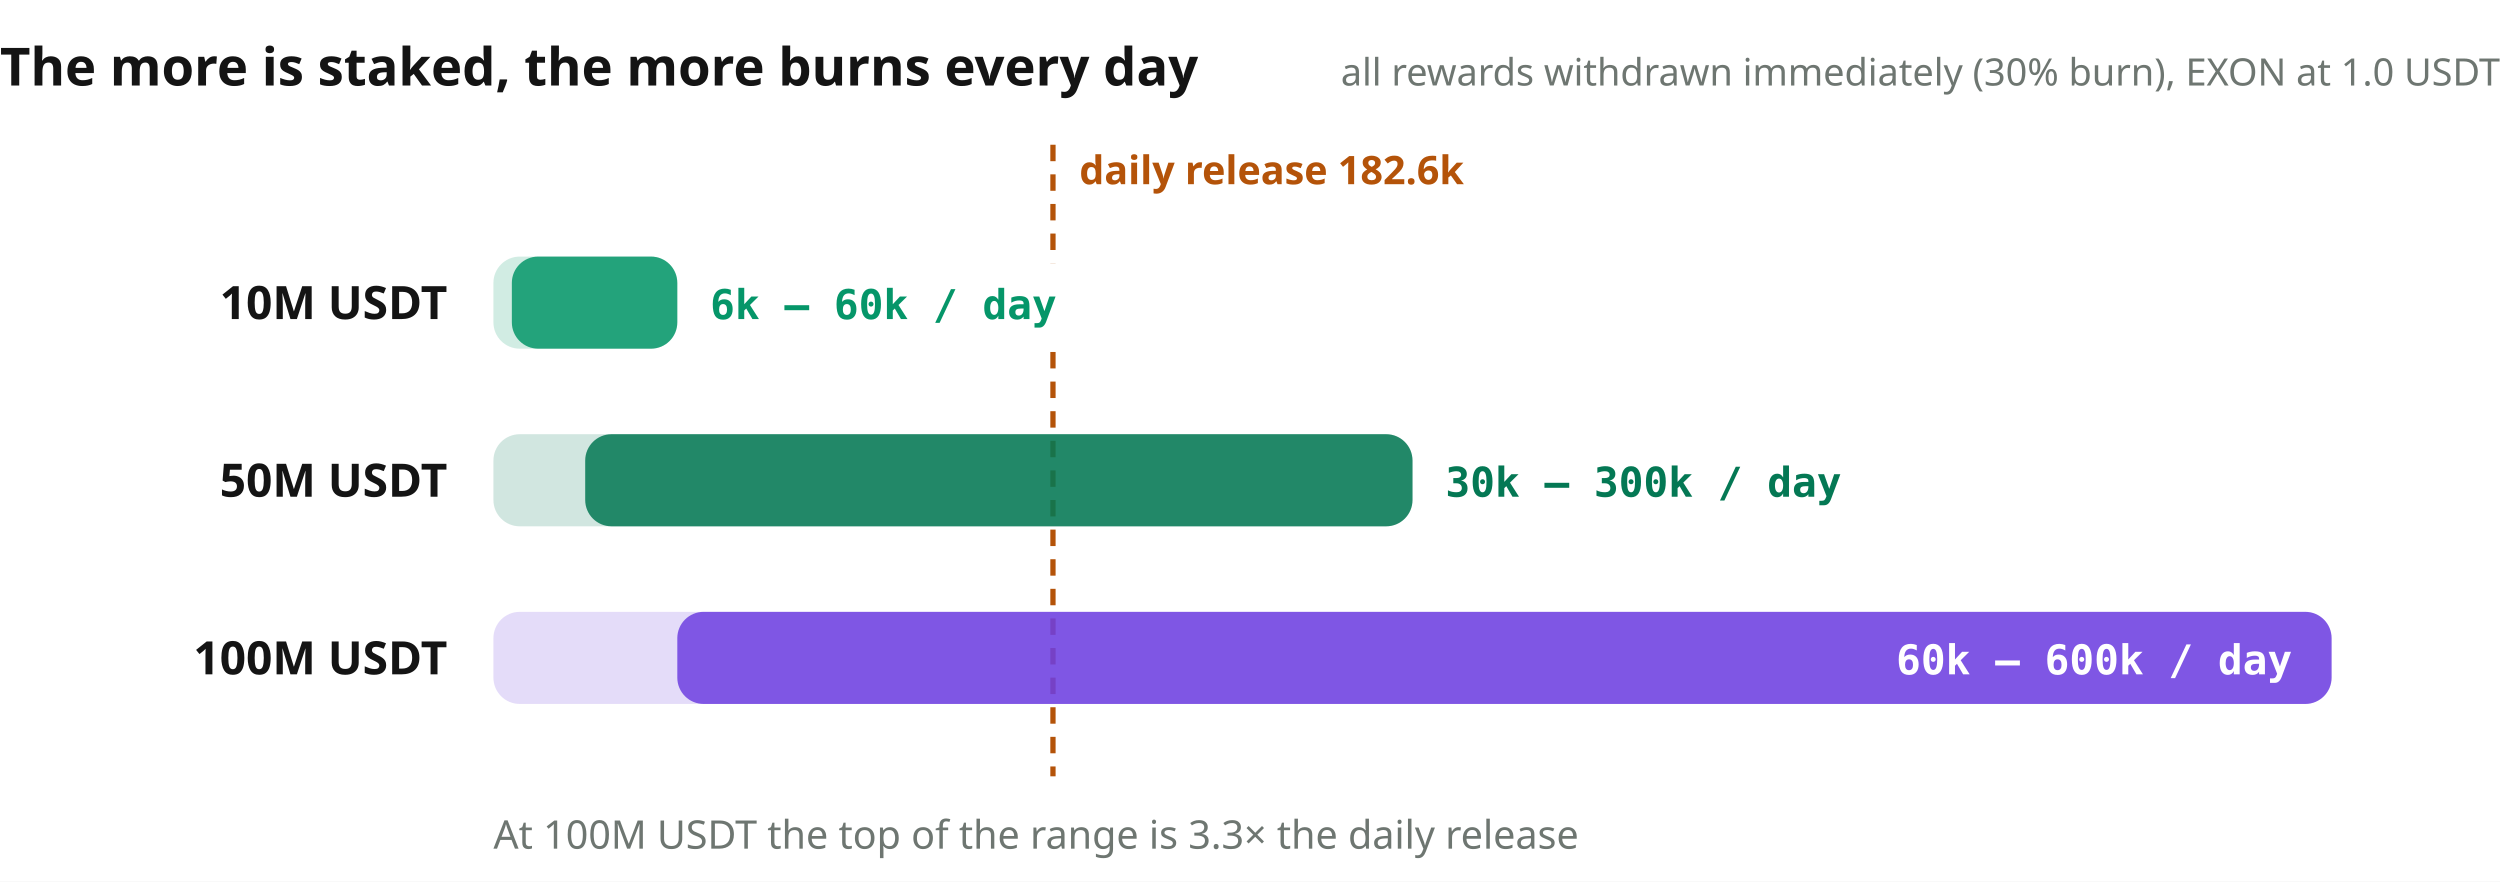
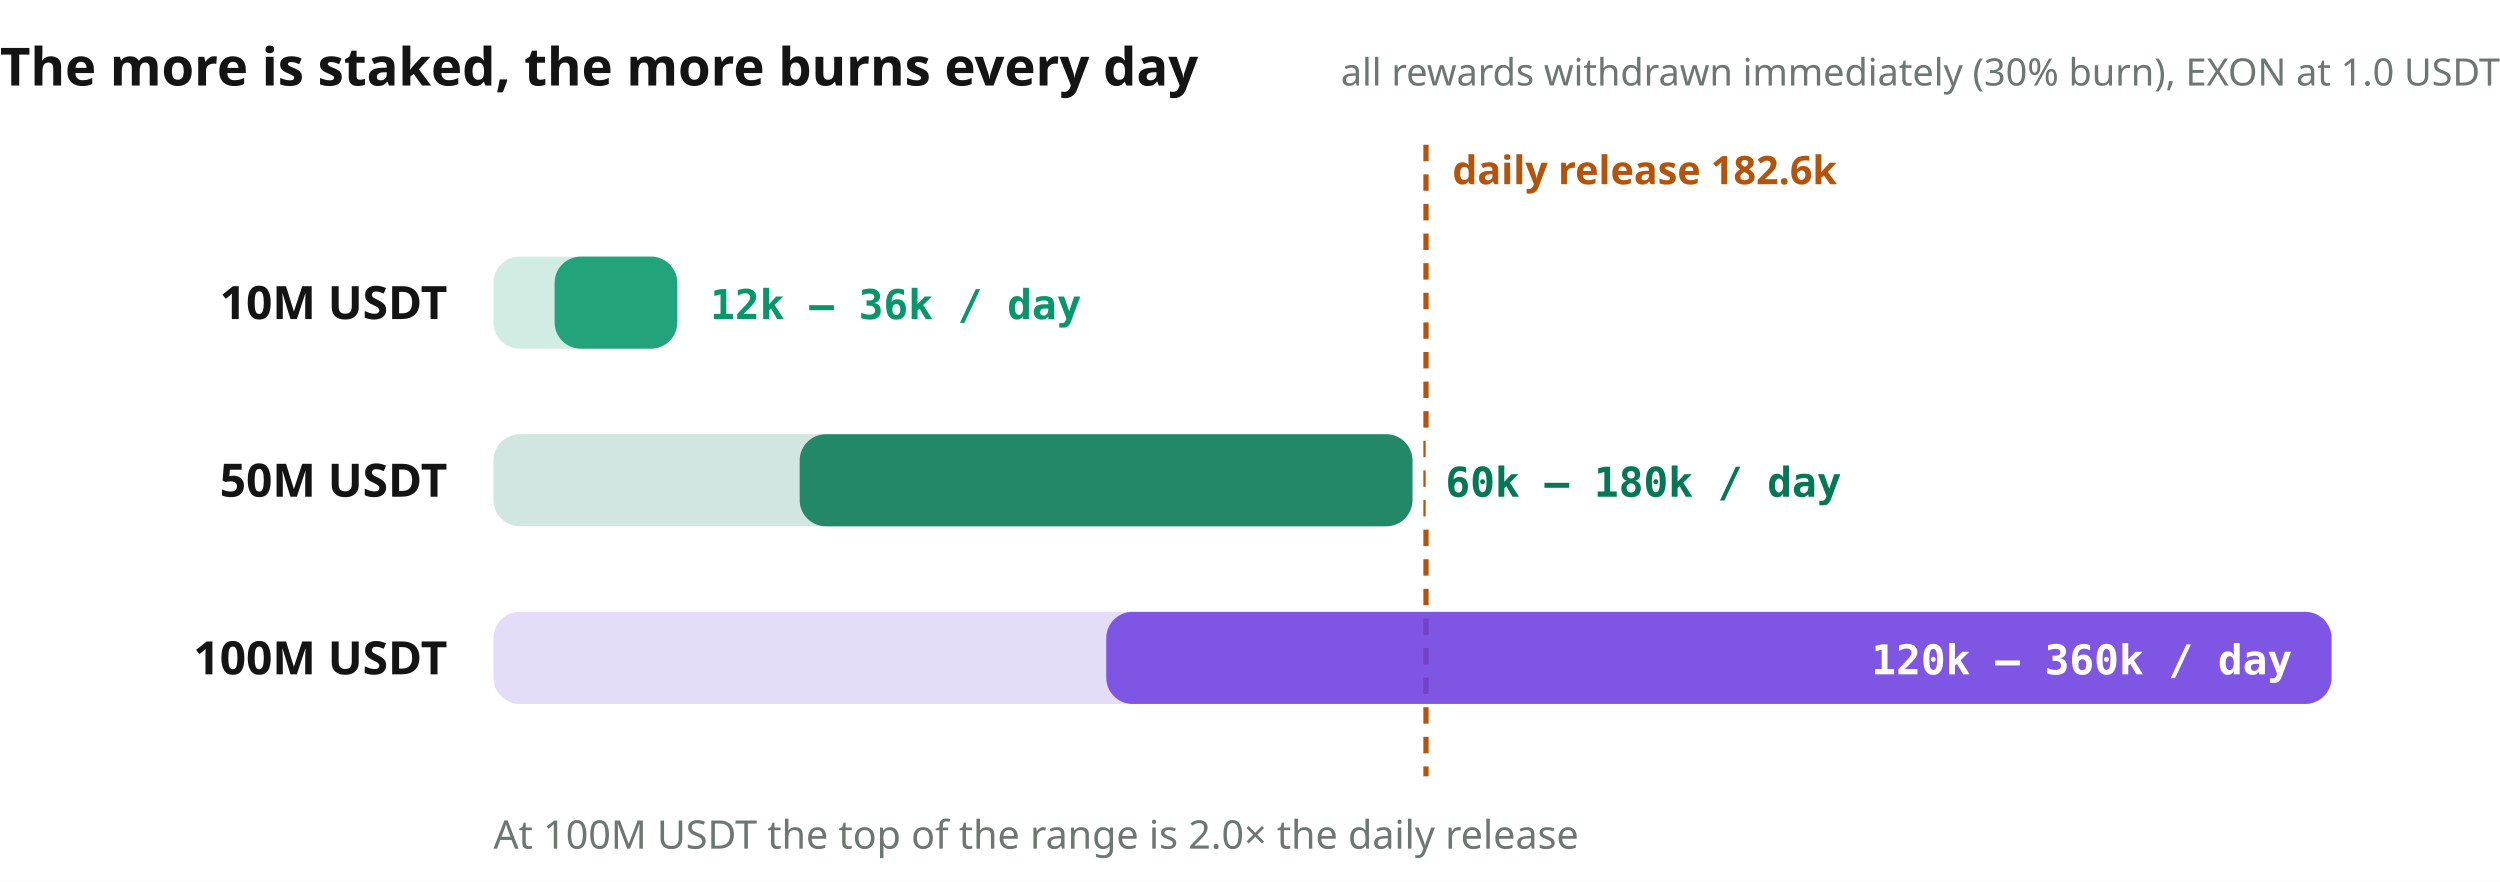
<svg xmlns="http://www.w3.org/2000/svg" viewBox="0 0 760 268" width="760" height="268" style="display:block;background:#FFFFFF">
  <rect width="760" height="268" fill="#FFFFFF" />
  <text x="0" y="26" font-size="16" fill="#141414" font-family="'PingFang SC','Hiragino Sans GB','Noto Sans SC',sans-serif" text-anchor="start" font-weight="700" letter-spacing="0">The more is staked, the more burns every day</text>
  <text x="760" y="26" font-size="11.5" fill="#6E7671" font-family="'PingFang SC','Hiragino Sans GB','Noto Sans SC',sans-serif" text-anchor="end" font-weight="400" letter-spacing="0">all rewards withdrawn immediately (30% burn), EXON at 1.0 USDT</text>
-   <line x1="320.1" y1="44" x2="320.1" y2="236" stroke="#B45309" stroke-width="1.6" stroke-dasharray="5 4" />
-   <text x="328.114" y="56" font-size="12" fill="#B45309" font-family="'PingFang SC','Hiragino Sans GB','Noto Sans SC',sans-serif" text-anchor="start" font-weight="700" letter-spacing="0">daily release 182.6k</text>
+   <line x1="433.5" y1="44" x2="433.5" y2="236" stroke="#B45309" stroke-width="1.6" stroke-dasharray="5 4" />
+   <text x="441.523" y="56" font-size="12" fill="#B45309" font-family="'PingFang SC','Hiragino Sans GB','Noto Sans SC',sans-serif" text-anchor="start" font-weight="700" letter-spacing="0">daily release 182.6k</text>
  <text x="136" y="97" font-size="14" fill="#141414" font-family="'PingFang SC','Hiragino Sans GB','Noto Sans SC',sans-serif" text-anchor="end" font-weight="700" letter-spacing="0">10M USDT</text>
  <rect x="150.0" y="78" width="55.9" height="28" rx="8" fill="#059669" fill-opacity=".18" />
-   <rect x="155.6" y="78" width="50.3" height="28" rx="8" fill="#059669" fill-opacity=".85" />
-   <rect x="209.9" y="80" width="123.3" height="24" fill="#FFFFFF" />
-   <text x="215.882" y="97" font-size="12.5" fill="#059669" font-family="'JetBrains Mono','SF Mono',Menlo,monospace" text-anchor="start" font-weight="700" letter-spacing="0">6k – 60k / day</text>
+   <rect x="168.6" y="78" width="37.3" height="28" rx="8" fill="#059669" fill-opacity=".85" />
+   <rect x="209.9" y="80" width="130.9" height="24" fill="#FFFFFF" />
+   <text x="215.882" y="97" font-size="12.5" fill="#059669" font-family="'JetBrains Mono','SF Mono',Menlo,monospace" text-anchor="start" font-weight="700" letter-spacing="0">12k – 36k / day</text>
  <text x="136" y="151" font-size="14" fill="#141414" font-family="'PingFang SC','Hiragino Sans GB','Noto Sans SC',sans-serif" text-anchor="end" font-weight="700" letter-spacing="0">50M USDT</text>
  <rect x="150.0" y="132" width="279.4" height="28" rx="8" fill="#047854" fill-opacity=".18" />
-   <rect x="177.9" y="132" width="251.5" height="28" rx="8" fill="#047854" fill-opacity=".85" />
+   <rect x="243.1" y="132" width="186.3" height="28" rx="8" fill="#047854" fill-opacity=".85" />
  <rect x="433.4" y="134" width="138.5" height="24" fill="#FFFFFF" />
-   <text x="439.412" y="151" font-size="12.5" fill="#047854" font-family="'JetBrains Mono','SF Mono',Menlo,monospace" text-anchor="start" font-weight="700" letter-spacing="0">30k – 300k / day</text>
+   <text x="439.412" y="151" font-size="12.5" fill="#047854" font-family="'JetBrains Mono','SF Mono',Menlo,monospace" text-anchor="start" font-weight="700" letter-spacing="0">60k – 180k / day</text>
  <text x="136" y="205" font-size="14" fill="#141414" font-family="'PingFang SC','Hiragino Sans GB','Noto Sans SC',sans-serif" text-anchor="end" font-weight="700" letter-spacing="0">100M USDT</text>
  <rect x="150.0" y="186" width="558.8" height="28" rx="8" fill="#6D3FE0" fill-opacity=".18" />
-   <rect x="205.9" y="186" width="502.9" height="28" rx="8" fill="#6D3FE0" fill-opacity=".85" />
-   <text x="696.824" y="205" font-size="12.5" fill="#FFFFFF" font-family="'JetBrains Mono','SF Mono',Menlo,monospace" text-anchor="end" font-weight="700" letter-spacing="0">60k – 600k / day</text>
-   <text x="150" y="258" font-size="12" fill="#6E7671" font-family="'PingFang SC','Hiragino Sans GB','Noto Sans SC',sans-serif" text-anchor="start" font-weight="400" letter-spacing="0">At 100M USDT the top of the range is 3.3× the daily release</text>
+   <rect x="336.3" y="186" width="372.5" height="28" rx="8" fill="#6D3FE0" fill-opacity=".85" />
+   <text x="696.824" y="205" font-size="12.5" fill="#FFFFFF" font-family="'JetBrains Mono','SF Mono',Menlo,monospace" text-anchor="end" font-weight="700" letter-spacing="0">120k – 360k / day</text>
+   <text x="150" y="258" font-size="12" fill="#6E7671" font-family="'PingFang SC','Hiragino Sans GB','Noto Sans SC',sans-serif" text-anchor="start" font-weight="400" letter-spacing="0">At 100M USDT the top of the range is 2.0× the daily release</text>
</svg>
